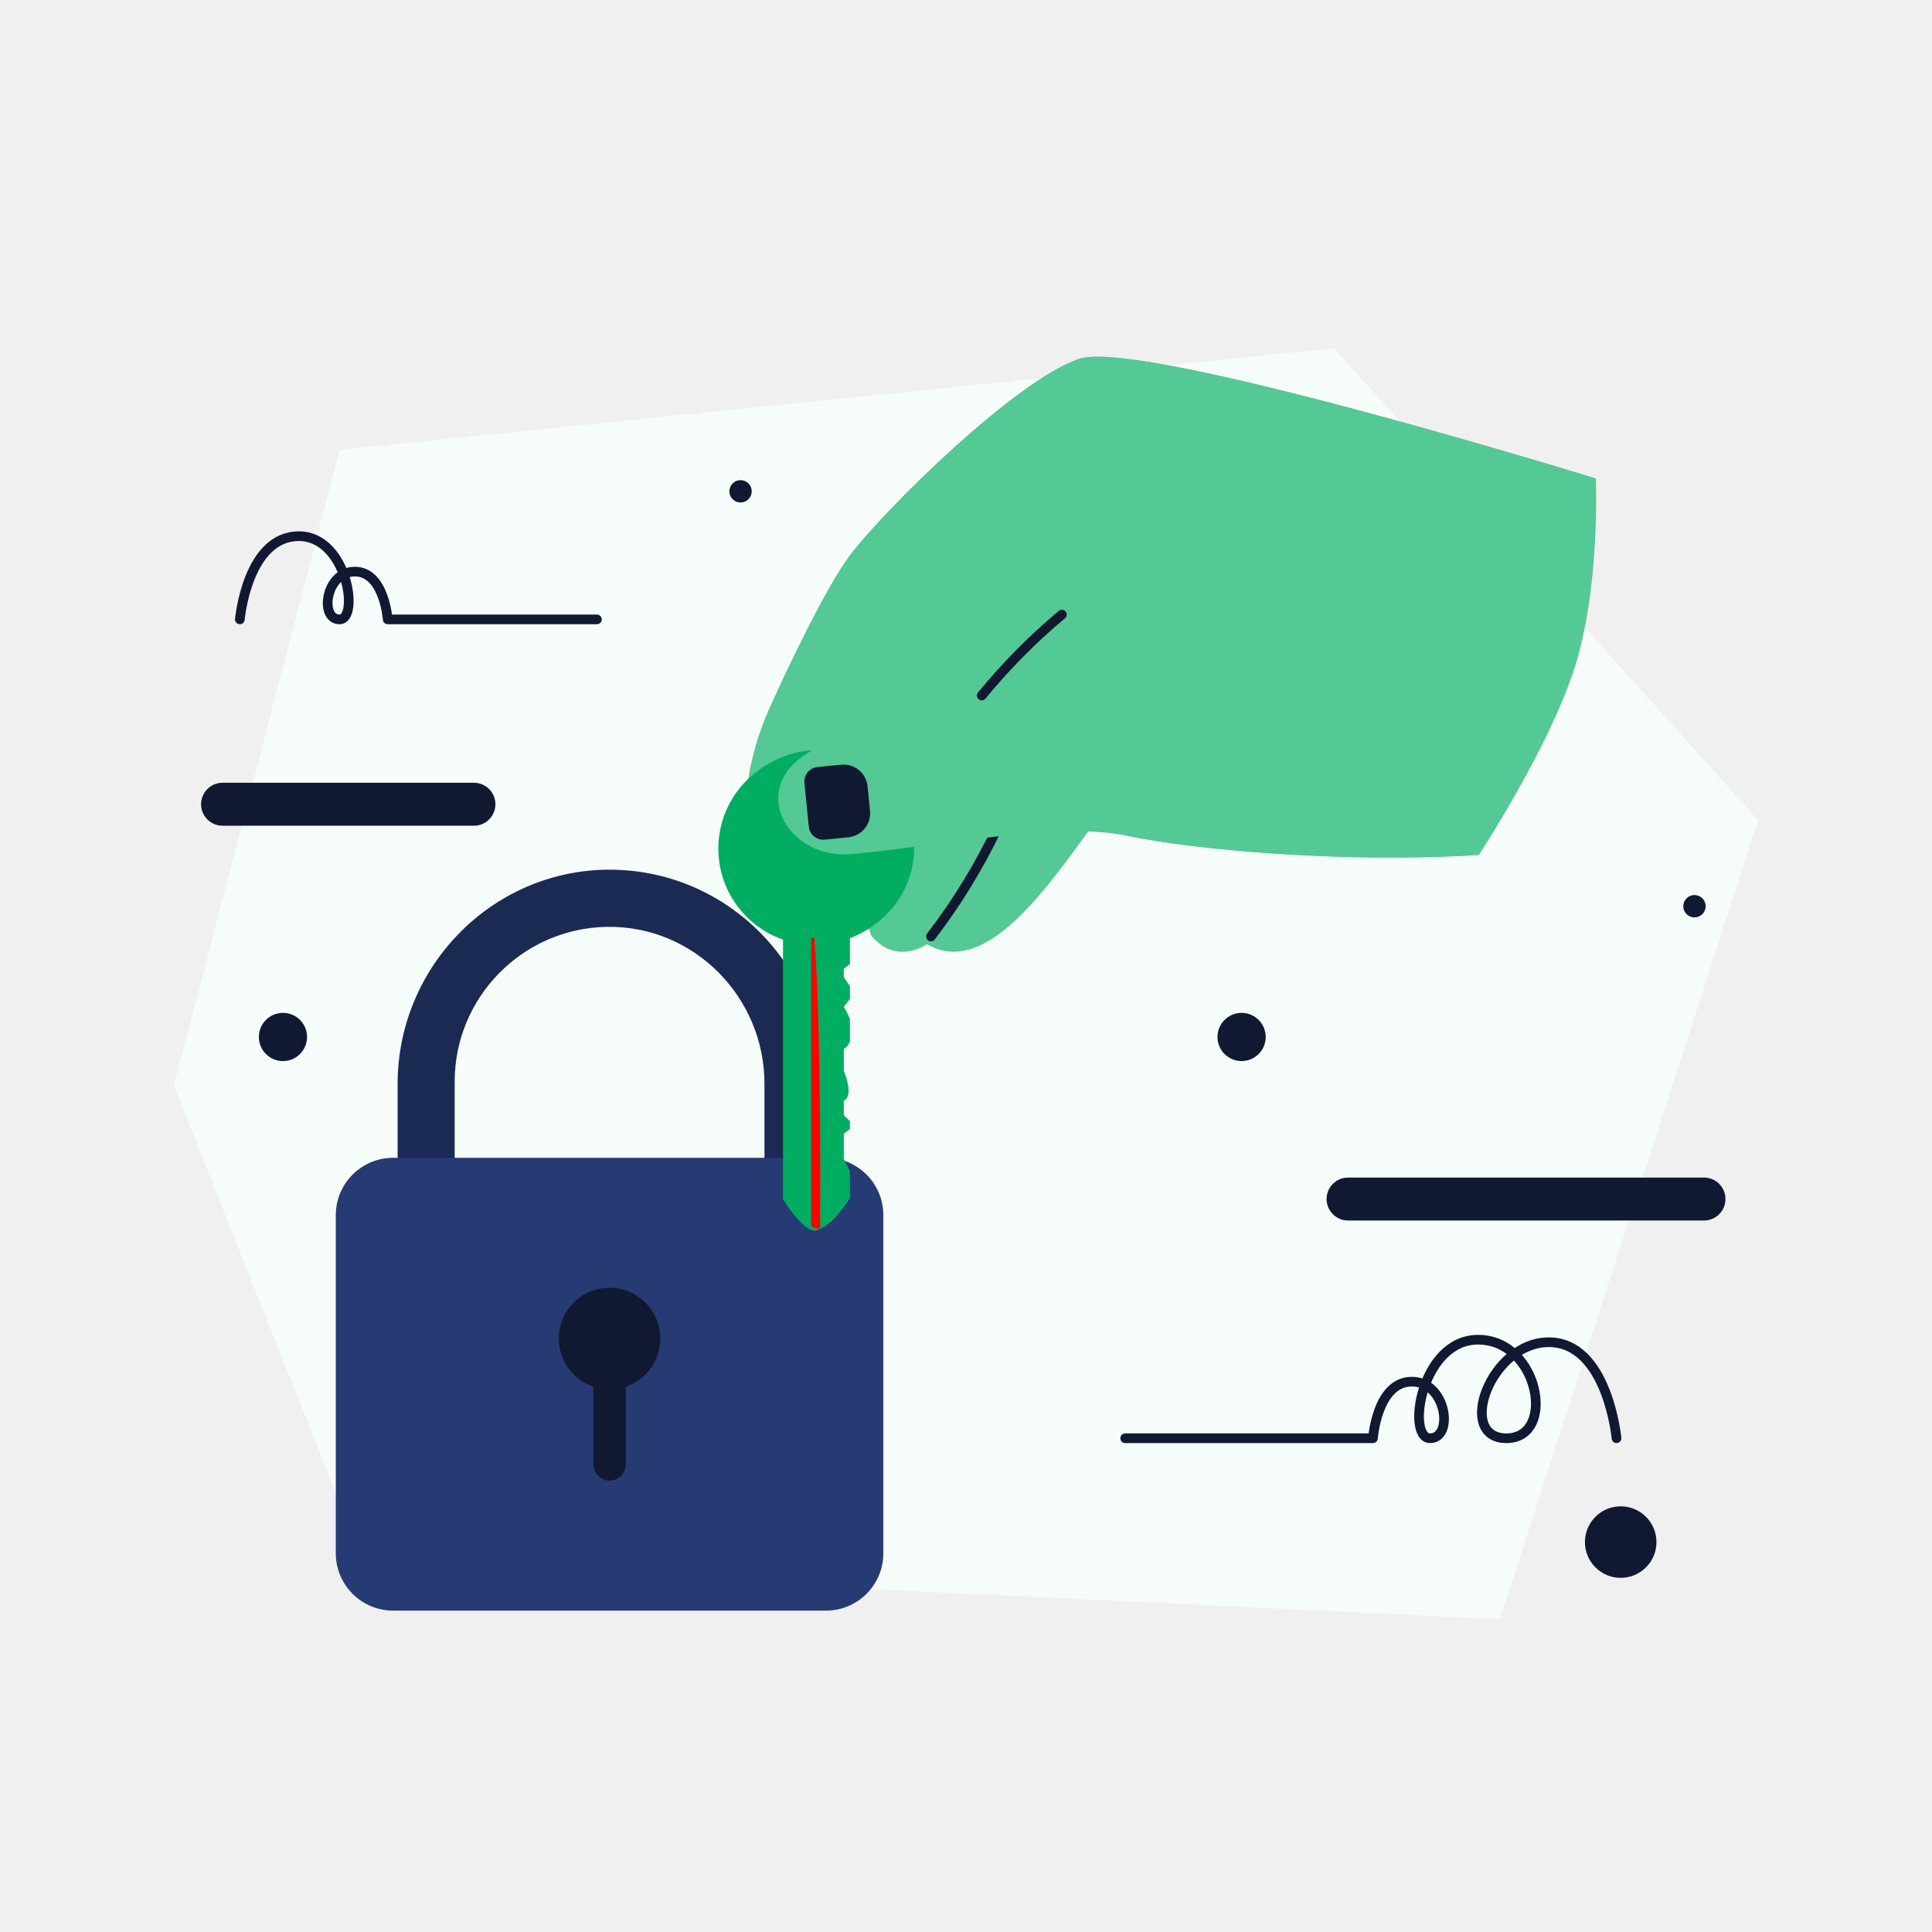
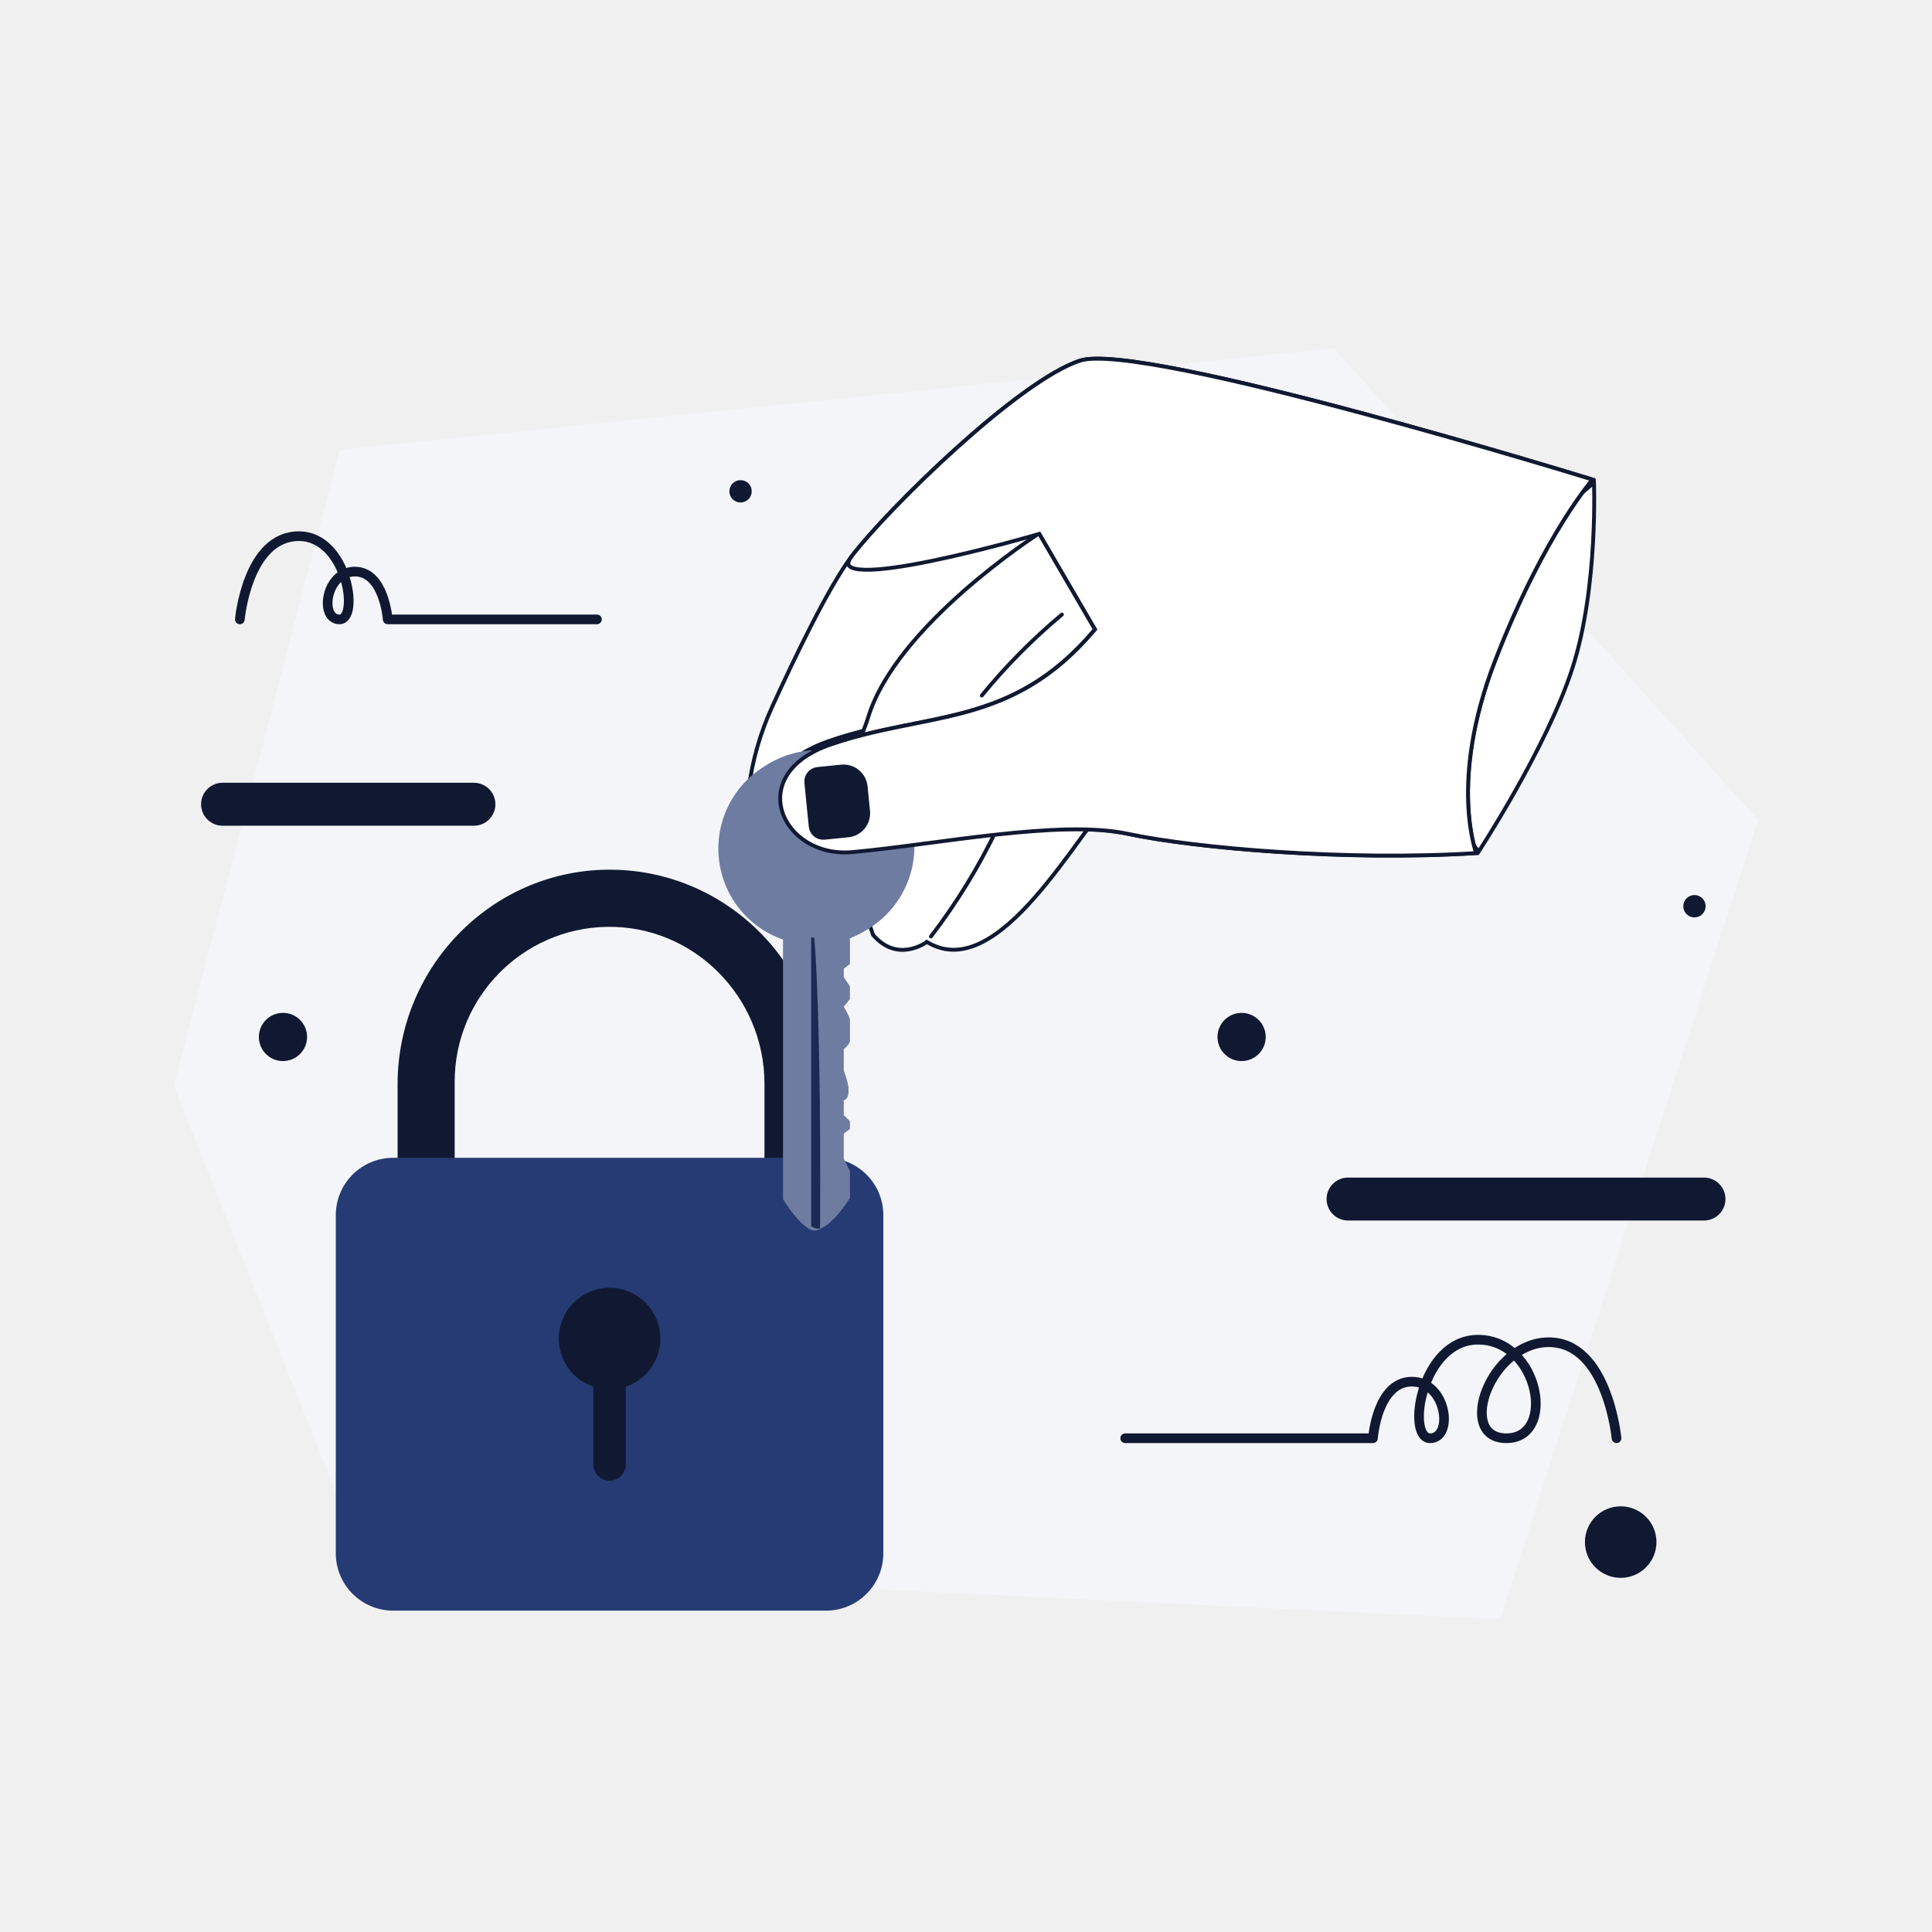
<svg xmlns="http://www.w3.org/2000/svg" width="100" height="100" viewBox="0 0 100 100" fill="none">
-   <path d="M18.872 81.003L77.642 83.808L91.002 42.448L69.041 18.023L17.578 23.284L8.998 56.205L18.872 81.003Z" fill="#F6FCF9" />
+   <path d="M18.872 81.003L77.643 83.808L91.003 42.448L69.041 18.023L17.578 23.284L8.998 56.205L18.872 81.003Z" fill="#F4F5F8" />
  <path d="M24.531 40.766H11.519C11.043 40.766 10.658 41.151 10.658 41.627C10.658 42.103 11.043 42.489 11.519 42.489H24.531C25.007 42.489 25.392 42.103 25.392 41.627C25.392 41.151 25.007 40.766 24.531 40.766Z" fill="#101931" stroke="#101931" stroke-width="0.5" stroke-miterlimit="10" />
-   <path d="M88.198 61.201H69.775C69.3 61.201 68.914 61.587 68.914 62.063C68.914 62.538 69.3 62.924 69.775 62.924H88.198C88.674 62.924 89.059 62.538 89.059 62.063C89.059 61.587 88.674 61.201 88.198 61.201Z" fill="#101931" stroke="#101931" stroke-width="0.5" stroke-miterlimit="10" />
-   <path d="M12.414 32.06C12.414 32.06 12.799 27.753 15.472 27.753C17.967 27.753 18.619 32.06 17.572 32.06C16.524 32.06 16.843 29.586 18.367 29.586C19.892 29.586 20.067 32.06 20.067 32.06H30.897M83.671 74.443C83.671 74.443 83.2 69.474 80.166 69.474C77.132 69.474 75.353 74.443 77.969 74.443C80.585 74.443 79.669 69.343 76.504 69.343C73.549 69.343 72.778 74.443 74.019 74.443C75.261 74.443 74.883 71.514 73.078 71.514C71.273 71.514 71.064 74.443 71.064 74.443H58.239" stroke="#101931" stroke-width="0.5" stroke-linecap="round" stroke-linejoin="round" />
+   <path d="M88.198 61.201H69.776C69.3 61.201 68.914 61.587 68.914 62.063C68.914 62.538 69.3 62.924 69.776 62.924H88.198C88.674 62.924 89.06 62.538 89.06 62.063C89.06 61.587 88.674 61.201 88.198 61.201Z" fill="#101931" stroke="#101931" stroke-width="0.5" stroke-miterlimit="10" />
+   <path d="M12.414 32.06C12.414 32.06 12.799 27.753 15.471 27.753C17.967 27.753 18.618 32.06 17.571 32.06C16.524 32.06 16.842 29.586 18.367 29.586C19.891 29.586 20.067 32.06 20.067 32.06H30.897M83.671 74.443C83.671 74.443 83.2 69.474 80.166 69.474C77.132 69.474 75.353 74.443 77.969 74.443C80.584 74.443 79.669 69.343 76.504 69.343C73.549 69.343 72.777 74.443 74.019 74.443C75.261 74.443 74.883 71.514 73.078 71.514C71.273 71.514 71.064 74.443 71.064 74.443H58.239" stroke="#101931" stroke-width="0.5" stroke-linecap="round" stroke-linejoin="round" />
  <path d="M87.706 47.234C87.887 47.234 88.034 47.087 88.034 46.906C88.034 46.724 87.887 46.577 87.706 46.577C87.524 46.577 87.377 46.724 87.377 46.906C87.377 47.087 87.524 47.234 87.706 47.234Z" fill="#101931" stroke="#101931" stroke-width="0.5" stroke-miterlimit="10" />
  <path d="M38.331 25.759C38.512 25.759 38.659 25.611 38.659 25.43C38.659 25.249 38.512 25.102 38.331 25.102C38.149 25.102 38.002 25.249 38.002 25.43C38.002 25.611 38.149 25.759 38.331 25.759Z" fill="#101931" stroke="#101931" stroke-width="0.5" stroke-miterlimit="10" />
-   <path d="M14.646 54.671C15.197 54.671 15.643 54.224 15.643 53.673C15.643 53.122 15.197 52.676 14.646 52.676C14.095 52.676 13.649 53.122 13.649 53.673C13.649 54.224 14.095 54.671 14.646 54.671Z" fill="#101931" stroke="#101931" stroke-width="0.5" stroke-miterlimit="10" />
+   <path d="M14.646 54.671C15.197 54.671 15.644 54.224 15.644 53.673C15.644 53.122 15.197 52.676 14.646 52.676C14.095 52.676 13.649 53.122 13.649 53.673C13.649 54.224 14.095 54.671 14.646 54.671Z" fill="#101931" stroke="#101931" stroke-width="0.5" stroke-miterlimit="10" />
  <path d="M64.265 54.671C64.816 54.671 65.263 54.224 65.263 53.673C65.263 53.122 64.816 52.676 64.265 52.676C63.714 52.676 63.267 53.122 63.267 53.673C63.267 54.224 63.714 54.671 64.265 54.671Z" fill="#101931" stroke="#101931" stroke-width="0.5" stroke-miterlimit="10" />
  <path d="M83.887 81.419C84.771 81.419 85.488 80.702 85.488 79.818C85.488 78.934 84.771 78.217 83.887 78.217C83.003 78.217 82.286 78.934 82.286 79.818C82.286 80.702 83.003 81.419 83.887 81.419Z" fill="#101931" stroke="#101931" stroke-width="0.5" stroke-miterlimit="10" />
-   <path d="M42.516 64.141H39.574C39.573 64.141 39.571 64.141 39.57 64.14C39.569 64.139 39.569 64.137 39.569 64.136V56.1C39.569 51.6 35.908 47.894 31.407 47.974C27.05 48.05 23.534 51.615 23.534 55.987V63.587C23.534 63.589 23.533 63.59 23.532 63.591C23.531 63.592 23.529 63.593 23.528 63.593H20.585C20.584 63.593 20.583 63.592 20.582 63.591C20.581 63.59 20.58 63.589 20.58 63.587V56.116C20.58 49.96 25.592 44.91 31.747 45.016C37.706 45.122 42.522 50.002 42.522 55.985V64.135C42.522 64.136 42.522 64.137 42.521 64.138C42.521 64.138 42.521 64.139 42.52 64.139C42.52 64.14 42.519 64.141 42.518 64.141C42.517 64.141 42.517 64.141 42.516 64.141Z" fill="#1B2A52" />
+   <path d="M42.516 64.141H39.574C39.572 64.141 39.571 64.141 39.57 64.14C39.569 64.139 39.569 64.137 39.569 64.136V56.1C39.569 51.6 35.908 47.894 31.407 47.974C27.05 48.05 23.534 51.615 23.534 55.987V63.587C23.534 63.589 23.533 63.59 23.532 63.591C23.531 63.592 23.529 63.593 23.528 63.593H20.585C20.584 63.593 20.583 63.592 20.582 63.591C20.581 63.59 20.58 63.589 20.58 63.587V56.116C20.58 49.96 25.592 44.91 31.747 45.016C37.706 45.122 42.522 50.002 42.522 55.985V64.135C42.522 64.136 42.521 64.137 42.521 64.138C42.521 64.138 42.521 64.139 42.52 64.139C42.52 64.14 42.519 64.141 42.518 64.141C42.517 64.141 42.517 64.141 42.516 64.141Z" fill="#101931" />
  <path d="M42.752 59.928H20.349C18.71 59.928 17.381 61.257 17.381 62.896V80.398C17.381 82.037 18.71 83.366 20.349 83.366H42.752C44.392 83.366 45.721 82.037 45.721 80.398V62.896C45.721 61.257 44.392 59.928 42.752 59.928Z" fill="#263B74" />
  <path d="M31.551 66.904C32.865 66.904 33.93 67.97 33.93 69.284C33.93 70.598 32.865 71.663 31.551 71.663C30.237 71.663 29.172 70.598 29.172 69.284C29.172 67.97 30.237 66.904 31.551 66.904Z" fill="#101931" stroke="#101931" stroke-width="0.5" />
  <path d="M31.551 68.481C31.878 68.481 32.143 68.746 32.144 69.073V75.797C32.143 76.124 31.878 76.39 31.551 76.39C31.224 76.39 30.958 76.124 30.958 75.797V69.073L30.97 68.954C31.025 68.684 31.264 68.481 31.551 68.481Z" fill="#101931" stroke="#101931" stroke-width="0.5" />
-   <path d="M82.6 24.771C82.6 24.771 82.845 30.372 81.494 34.581C80.143 38.789 76.544 44.249 76.544 44.249L69.789 35.658L82.6 24.771ZM58.17 40.692C55.853 43.087 51.791 51.108 47.974 48.87C47.974 48.87 46.425 49.999 45.1 48.438L42.257 39.997L49.706 26.692L56.669 27.197L60.133 33.419L58.17 40.692Z" fill="#54C895" />
-   <path d="M76.543 44.249C69.753 44.688 61.865 44.005 58.351 43.255C54.837 42.505 48.861 43.63 44.127 44.205C39.77 44.733 37.916 40.187 42.95 38.445C47.986 36.703 52.3 37.595 56.558 32.565L53.75 27.75C53.75 27.75 46.465 32.44 45.033 37.157C43.602 41.873 38.068 45.337 38.068 45.337L38.657 40.8C38.847 39.333 39.256 37.903 39.87 36.556C40.97 34.145 42.797 30.317 44.006 28.728C45.834 26.325 52.636 19.628 55.875 18.569C59.114 17.509 82.602 24.768 82.602 24.768C82.602 24.768 80.059 27.565 77.481 34.226C75.035 40.546 76.543 44.249 76.543 44.249Z" fill="#54C895" />
-   <path d="M48.185 48.472C49.528 46.721 50.683 44.834 51.63 42.842M54.964 31.809C53.453 33.072 52.064 34.476 50.816 36" stroke="#101931" stroke-width="0.5" stroke-linecap="round" stroke-linejoin="round" />
-   <path d="M42.27 63.681C42.486 63.631 42.73 63.438 42.961 63.203C43.052 63.11 43.141 63.01 43.225 62.909C43.435 62.656 43.63 62.39 43.808 62.113V60.717L43.489 60.067V58.771L43.808 58.539V58.132L43.489 57.819V57.05C43.489 57.05 44.056 56.969 43.489 55.511V54.4C43.626 54.304 43.736 54.175 43.808 54.024V52.85C43.725 52.627 43.618 52.414 43.489 52.214L43.808 51.809V51.15L43.489 50.675V50.24L43.808 49.998V48.633C43.991 48.569 44.171 48.495 44.346 48.41C45.383 47.906 46.214 47.058 46.696 46.011C47.179 44.963 47.284 43.781 46.993 42.665C46.701 41.549 46.032 40.569 45.099 39.891C44.167 39.212 43.028 38.879 41.876 38.946C40.725 39.013 39.633 39.478 38.785 40.26C37.938 41.042 37.388 42.094 37.229 43.237C37.07 44.379 37.312 45.541 37.913 46.525C38.515 47.509 39.439 48.254 40.528 48.633V62.073C40.689 62.329 40.863 62.577 41.05 62.814C41.126 62.91 41.206 63.007 41.289 63.099C41.535 63.371 41.804 63.608 42.039 63.674C42.08 63.686 42.122 63.692 42.164 63.693C42.2 63.693 42.235 63.689 42.27 63.681ZM41.042 41.069C41.042 40.846 41.108 40.629 41.232 40.443C41.355 40.258 41.531 40.113 41.737 40.028C41.943 39.943 42.17 39.92 42.388 39.964C42.607 40.007 42.807 40.115 42.965 40.272C43.123 40.43 43.23 40.63 43.273 40.849C43.317 41.068 43.294 41.294 43.209 41.5C43.124 41.706 42.979 41.882 42.794 42.006C42.609 42.129 42.391 42.195 42.168 42.195C41.869 42.195 41.583 42.077 41.372 41.865C41.161 41.654 41.042 41.368 41.042 41.069Z" fill="#00AD61" />
-   <path d="M42.345 38.834C41.166 38.833 40.024 39.25 39.123 40.011C38.222 40.772 37.62 41.828 37.423 42.99C37.226 44.153 37.448 45.348 38.049 46.363C38.65 47.378 39.591 48.147 40.705 48.534V61.974C40.866 62.23 41.041 62.478 41.228 62.715C41.304 62.811 41.385 62.907 41.468 63C41.713 63.272 41.983 63.509 42.218 63.575C42.259 63.587 42.301 63.593 42.343 63.593C42.377 63.593 42.41 63.589 42.443 63.581C42.659 63.532 42.904 63.34 43.133 63.104C43.225 63.011 43.315 62.91 43.398 62.81C43.608 62.557 43.803 62.291 43.981 62.014V60.615L43.663 59.965V58.669L43.981 58.438V58.031L43.663 57.718V56.95C43.663 56.95 44.23 56.87 43.663 55.412V54.3C43.8 54.204 43.909 54.075 43.981 53.925V52.749C43.898 52.527 43.791 52.314 43.663 52.114L43.981 51.708V51.05L43.663 50.575V50.141L43.981 49.899V48.532C44.165 48.468 44.344 48.394 44.519 48.309C45.361 47.9 46.072 47.262 46.568 46.468C47.065 45.675 47.329 44.757 47.328 43.821V43.814C47.327 42.493 46.801 41.227 45.867 40.293C44.932 39.36 43.666 38.835 42.345 38.834ZM42.345 39.842C42.568 39.842 42.785 39.908 42.971 40.032C43.156 40.156 43.3 40.331 43.385 40.537C43.471 40.743 43.493 40.969 43.449 41.188C43.406 41.406 43.299 41.607 43.141 41.764C42.984 41.922 42.783 42.029 42.565 42.072C42.346 42.116 42.12 42.093 41.914 42.008C41.708 41.923 41.532 41.779 41.409 41.594C41.285 41.408 41.219 41.191 41.219 40.968C41.219 40.669 41.338 40.383 41.549 40.172C41.76 39.961 42.046 39.842 42.345 39.842Z" fill="#00AD61" />
-   <path d="M42.22 63.572C41.983 63.506 41.713 63.269 41.47 62.997C41.386 62.905 41.306 62.808 41.23 62.713C41.23 55.32 41.453 49.344 41.727 49.344C41.999 49.344 42.222 55.375 42.222 62.814C42.221 63.069 42.22 63.322 42.22 63.572Z" fill="#00AD61" />
-   <path d="M42.455 61.034C42.455 61.904 42.452 62.755 42.447 63.579C42.414 63.587 42.38 63.59 42.346 63.591H42.322H42.304H42.294C42.268 63.588 42.242 63.582 42.217 63.575L42.195 63.568L42.184 63.564L42.172 63.56L42.15 63.55L42.127 63.54L42.108 63.532L42.09 63.522L42.083 63.519L42.077 63.515L42.065 63.509L42.05 63.5L42.032 63.489C42.026 63.486 42.02 63.482 42.014 63.478L41.992 63.465L41.986 63.461C41.794 63.329 41.62 63.173 41.468 62.996C41.464 62.355 41.462 61.701 41.462 61.033C41.462 55.369 41.591 50.522 41.773 48.53H42.144C42.327 50.523 42.455 55.37 42.455 61.034Z" fill="#00AD61" />
-   <path d="M42.455 61.034C42.455 61.904 42.452 62.755 42.447 63.579C42.414 63.587 42.38 63.59 42.346 63.591H42.322H42.304H42.294C42.268 63.587 42.242 63.582 42.217 63.575L42.195 63.568L42.184 63.564L42.172 63.56L42.15 63.55L42.127 63.54L42.108 63.532L42.09 63.522L42.083 63.519L42.065 63.509L42.05 63.5L42.032 63.489H42.029C42.015 63.481 42 63.472 41.986 63.463V48.531H42.144C42.327 50.523 42.455 55.37 42.455 61.034Z" fill="#FF0000" />
-   <path d="M43.666 50.138V50.573L43.985 51.048V51.706L43.666 52.111C43.795 52.312 43.901 52.525 43.985 52.748V53.922C43.913 54.073 43.803 54.202 43.666 54.298V55.412C44.233 56.87 43.666 56.95 43.666 56.95V57.72L43.985 58.033V58.44L43.666 58.672V59.968L43.985 60.617V62.014C43.806 62.291 43.611 62.556 43.4 62.808V48.532H43.985V49.897L43.666 50.138ZM43.4 48.532V62.808C43.316 62.908 43.227 63.008 43.136 63.102V48.532H43.4ZM42.345 38.834C41.457 38.834 40.585 39.071 39.819 39.52C39.053 39.97 38.421 40.616 37.988 41.392C37.556 42.167 37.338 43.044 37.357 43.932C37.377 44.82 37.633 45.687 38.1 46.443C39.405 45.227 42.441 43.123 47.33 43.814C47.328 42.493 46.802 41.227 45.868 40.293C44.933 39.359 43.666 38.834 42.345 38.834ZM42.345 42.094C42.122 42.094 41.905 42.028 41.72 41.904C41.535 41.78 41.39 41.604 41.305 41.398C41.22 41.193 41.198 40.966 41.241 40.748C41.285 40.53 41.392 40.329 41.55 40.172C41.707 40.014 41.908 39.907 42.126 39.864C42.344 39.82 42.571 39.843 42.776 39.928C42.982 40.013 43.158 40.157 43.282 40.343C43.406 40.528 43.471 40.745 43.471 40.968C43.471 41.116 43.442 41.262 43.386 41.399C43.329 41.536 43.246 41.66 43.142 41.764C43.037 41.869 42.913 41.952 42.776 42.008C42.639 42.065 42.493 42.094 42.345 42.094Z" fill="#00AD61" />
-   <path d="M76.543 44.25C69.753 44.688 61.865 44.005 58.351 43.255C54.837 42.505 48.498 43.809 44.127 44.206C40.377 44.544 38.319 40.041 42.95 38.446C47.988 36.711 52.3 37.596 56.558 32.565L53.75 27.75C53.75 27.75 42.178 31.133 44.006 28.73C45.834 26.327 52.636 19.63 55.875 18.57C59.114 17.511 82.602 24.77 82.602 24.77C82.602 24.77 80.059 27.567 77.481 34.228C75.035 40.547 76.543 44.25 76.543 44.25Z" fill="#54C895" />
+   <path d="M56.606 27.291L60.025 33.431L58.08 40.641C57.498 41.247 56.812 42.196 56.055 43.236C55.289 44.291 54.447 45.444 53.56 46.452C52.672 47.462 51.743 48.317 50.807 48.783C49.876 49.247 48.943 49.322 48.025 48.784L47.968 48.751L47.916 48.79H47.915C47.914 48.79 47.914 48.791 47.913 48.792C47.91 48.794 47.906 48.796 47.901 48.8C47.89 48.807 47.874 48.818 47.853 48.831C47.811 48.857 47.747 48.894 47.668 48.933C47.508 49.011 47.282 49.099 47.018 49.141C46.499 49.222 45.822 49.126 45.188 48.387L42.365 40.006L49.762 26.796L56.606 27.291ZM82.507 25.023C82.511 25.183 82.516 25.418 82.517 25.713C82.519 26.302 82.507 27.131 82.454 28.092C82.346 30.015 82.071 32.457 81.399 34.55C80.727 36.644 79.493 39.055 78.425 40.944C77.892 41.888 77.4 42.701 77.043 43.277C76.864 43.566 76.718 43.795 76.617 43.952C76.585 44.001 76.558 44.043 76.536 44.077L69.927 35.671L82.505 24.981C82.506 24.994 82.507 25.008 82.507 25.023Z" fill="white" stroke="#101931" stroke-width="0.2" />
+   <path d="M56.711 18.564C57.055 18.558 57.469 18.582 57.943 18.63C58.891 18.727 60.071 18.923 61.398 19.189C64.052 19.719 67.29 20.527 70.427 21.368C73.565 22.209 76.601 23.083 78.853 23.747C79.979 24.079 80.909 24.358 81.557 24.555C81.881 24.653 82.135 24.73 82.307 24.783C82.352 24.797 82.392 24.809 82.425 24.819C82.421 24.825 82.416 24.832 82.411 24.838C82.335 24.928 82.225 25.065 82.085 25.249C81.804 25.618 81.404 26.178 80.924 26.946C79.962 28.483 78.679 30.853 77.387 34.19C76.159 37.362 75.923 39.883 75.995 41.612C76.031 42.477 76.144 43.143 76.249 43.595C76.301 43.82 76.351 43.992 76.388 44.108C76.394 44.126 76.399 44.142 76.404 44.156C69.652 44.577 61.853 43.9 58.372 43.157C56.598 42.779 54.211 42.874 51.686 43.134C49.162 43.393 46.475 43.819 44.115 44.105C42.704 44.276 41.577 43.904 40.866 43.282C40.937 43.218 41.01 43.156 41.082 43.089C42.468 41.797 44.001 40.034 44.837 37.994C45.441 37.843 46.035 37.716 46.622 37.597C47.798 37.357 48.948 37.148 50.073 36.835C52.328 36.207 54.49 35.162 56.634 32.629L56.68 32.575L56.644 32.514L53.837 27.699L53.784 27.608L53.696 27.665V27.666H53.694C53.693 27.667 53.692 27.668 53.69 27.669C53.687 27.671 53.681 27.675 53.674 27.68C53.66 27.689 53.64 27.702 53.613 27.72C53.559 27.756 53.479 27.809 53.378 27.878C53.175 28.016 52.884 28.218 52.531 28.476C51.824 28.99 50.865 29.726 49.862 30.609C47.861 32.373 45.662 34.74 44.937 37.128C44.865 37.364 44.78 37.596 44.689 37.825C44.109 37.973 43.518 38.143 42.918 38.351C41.645 38.791 40.797 39.412 40.316 40.097C39.834 40.783 39.722 41.529 39.92 42.204C40.037 42.6 40.26 42.965 40.57 43.28C39.934 43.847 39.348 44.309 38.896 44.642C38.627 44.84 38.406 44.992 38.253 45.096C38.232 45.109 38.213 45.121 38.195 45.133L38.755 40.812C38.945 39.355 39.351 37.934 39.961 36.598C40.51 35.393 41.242 33.834 41.986 32.379C42.731 30.922 43.487 29.575 44.086 28.788C44.994 27.594 47.147 25.324 49.478 23.219C50.643 22.167 51.851 21.157 52.969 20.346C54.089 19.533 55.111 18.923 55.906 18.663C56.094 18.602 56.364 18.569 56.711 18.564ZM44.595 38.057C43.764 39.999 42.293 41.688 40.946 42.942C40.871 43.012 40.794 43.078 40.719 43.145C40.427 42.85 40.22 42.51 40.113 42.148C39.933 41.534 40.03 40.851 40.479 40.212C40.93 39.571 41.738 38.97 42.983 38.539C43.528 38.35 44.066 38.194 44.595 38.057Z" fill="white" stroke="#101931" stroke-width="0.2" />
+   <path d="M48.185 48.472C49.528 46.721 50.683 44.834 51.631 42.842M54.964 31.809C53.453 33.072 52.064 34.476 50.817 36" stroke="#101931" stroke-width="0.2" stroke-linecap="round" stroke-linejoin="round" />
+   <path d="M42.27 63.681C42.486 63.631 42.73 63.438 42.961 63.203C43.052 63.11 43.141 63.01 43.225 62.909C43.435 62.656 43.63 62.39 43.808 62.113V60.717L43.489 60.067V58.771L43.808 58.539V58.132L43.489 57.819V57.05C43.489 57.05 44.056 56.969 43.489 55.511V54.4C43.626 54.304 43.736 54.175 43.808 54.024V52.85C43.725 52.627 43.618 52.414 43.489 52.214L43.808 51.809V51.15L43.489 50.675V50.24L43.808 49.998V48.633C43.991 48.569 44.171 48.495 44.346 48.41C45.383 47.906 46.214 47.058 46.696 46.011C47.179 44.963 47.284 43.781 46.992 42.665C46.701 41.549 46.032 40.569 45.099 39.891C44.166 39.212 43.027 38.879 41.876 38.946C40.725 39.013 39.632 39.478 38.785 40.26C37.938 41.042 37.388 42.094 37.229 43.237C37.07 44.379 37.312 45.541 37.913 46.525C38.515 47.509 39.439 48.254 40.528 48.633V62.073C40.689 62.329 40.863 62.577 41.05 62.814C41.126 62.91 41.206 63.007 41.289 63.099C41.535 63.371 41.804 63.608 42.039 63.674C42.08 63.686 42.122 63.692 42.164 63.693C42.2 63.693 42.235 63.689 42.27 63.681ZM41.042 41.069C41.042 40.846 41.108 40.629 41.232 40.443C41.355 40.258 41.531 40.113 41.737 40.028C41.943 39.943 42.169 39.92 42.388 39.964C42.607 40.007 42.807 40.115 42.965 40.272C43.123 40.43 43.23 40.63 43.273 40.849C43.317 41.068 43.294 41.294 43.209 41.5C43.124 41.706 42.979 41.882 42.794 42.006C42.609 42.129 42.391 42.195 42.168 42.195C41.869 42.195 41.583 42.077 41.372 41.865C41.161 41.654 41.042 41.368 41.042 41.069Z" fill="#6E7CA2" />
+   <path d="M42.345 38.834C41.166 38.833 40.024 39.25 39.123 40.011C38.222 40.772 37.62 41.828 37.423 42.99C37.226 44.153 37.448 45.348 38.049 46.363C38.65 47.378 39.591 48.147 40.705 48.534V61.974C40.866 62.23 41.041 62.478 41.228 62.715C41.304 62.811 41.384 62.907 41.468 63C41.713 63.272 41.982 63.509 42.218 63.575C42.259 63.587 42.301 63.593 42.343 63.593C42.377 63.593 42.41 63.589 42.443 63.581C42.659 63.532 42.904 63.34 43.133 63.104C43.225 63.011 43.314 62.91 43.398 62.81C43.608 62.557 43.803 62.291 43.981 62.014V60.615L43.663 59.965V58.669L43.981 58.438V58.031L43.663 57.718V56.95C43.663 56.95 44.23 56.87 43.663 55.412V54.3C43.8 54.204 43.909 54.075 43.981 53.925V52.749C43.898 52.527 43.791 52.314 43.663 52.114L43.981 51.708V51.05L43.663 50.575V50.141L43.981 49.899V48.532C44.165 48.468 44.344 48.394 44.519 48.309C45.361 47.9 46.072 47.262 46.568 46.468C47.065 45.675 47.329 44.757 47.328 43.821V43.814C47.327 42.493 46.801 41.227 45.867 40.293C44.932 39.36 43.666 38.835 42.345 38.834ZM42.345 39.842C42.568 39.842 42.785 39.908 42.971 40.032C43.156 40.156 43.3 40.331 43.385 40.537C43.471 40.743 43.493 40.969 43.449 41.188C43.406 41.406 43.299 41.607 43.141 41.764C42.984 41.922 42.783 42.029 42.565 42.072C42.346 42.116 42.12 42.093 41.914 42.008C41.708 41.923 41.532 41.779 41.409 41.594C41.285 41.408 41.219 41.191 41.219 40.968C41.219 40.669 41.338 40.383 41.549 40.172C41.76 39.961 42.046 39.842 42.345 39.842Z" fill="#6E7CA2" />
+   <path d="M42.22 63.572C41.983 63.506 41.713 63.269 41.47 62.997C41.386 62.905 41.306 62.808 41.23 62.713C41.23 55.32 41.453 49.344 41.727 49.344C41.999 49.344 42.222 55.375 42.222 62.814C42.221 63.069 42.22 63.322 42.22 63.572Z" fill="#6E7CA2" />
+   <path d="M42.455 61.034C42.455 61.904 42.452 62.755 42.446 63.579C42.414 63.587 42.38 63.59 42.346 63.591H42.322H42.304H42.294C42.268 63.588 42.242 63.582 42.217 63.575L42.195 63.568L42.183 63.564L42.172 63.56L42.15 63.55L42.127 63.54L42.108 63.532L42.09 63.522L42.083 63.519L42.076 63.515L42.064 63.509L42.05 63.5L42.032 63.489C42.026 63.486 42.019 63.482 42.013 63.478L41.991 63.465L41.985 63.461C41.794 63.329 41.619 63.173 41.467 62.996C41.464 62.355 41.462 61.701 41.462 61.033C41.462 55.369 41.591 50.522 41.773 48.53H42.143C42.326 50.523 42.455 55.37 42.455 61.034Z" fill="#6E7CA2" />
+   <path d="M42.455 61.034C42.455 61.904 42.452 62.755 42.447 63.579C42.414 63.587 42.38 63.59 42.346 63.591H42.322H42.304H42.294C42.268 63.587 42.242 63.582 42.217 63.575L42.195 63.568L42.184 63.564L42.172 63.56L42.15 63.55L42.127 63.54L42.108 63.532L42.09 63.522L42.083 63.519L42.065 63.509L42.05 63.5L42.032 63.489H42.029C42.015 63.481 42 63.472 41.986 63.463V48.531H42.144C42.327 50.523 42.455 55.37 42.455 61.034Z" fill="#1B2A52" />
+   <path d="M43.666 50.138V50.573L43.985 51.048V51.706L43.666 52.111C43.795 52.312 43.901 52.525 43.985 52.748V53.922C43.913 54.073 43.803 54.202 43.666 54.298V55.412C44.233 56.87 43.666 56.95 43.666 56.95V57.72L43.985 58.033V58.44L43.666 58.672V59.968L43.985 60.617V62.014C43.806 62.291 43.611 62.556 43.4 62.808V48.532H43.985V49.897L43.666 50.138ZM43.4 48.532V62.808C43.316 62.908 43.227 63.008 43.136 63.102V48.532H43.4ZM42.345 38.834C41.457 38.834 40.585 39.071 39.819 39.52C39.053 39.97 38.421 40.616 37.988 41.392C37.556 42.167 37.338 43.044 37.357 43.932C37.377 44.82 37.633 45.687 38.1 46.443C39.405 45.227 42.441 43.123 47.33 43.814C47.328 42.493 46.802 41.227 45.868 40.293C44.933 39.359 43.666 38.834 42.345 38.834ZM42.345 42.094C42.122 42.094 41.905 42.028 41.72 41.904C41.535 41.78 41.39 41.604 41.305 41.398C41.22 41.193 41.198 40.966 41.241 40.748C41.285 40.53 41.392 40.329 41.55 40.172C41.707 40.014 41.908 39.907 42.126 39.864C42.344 39.82 42.571 39.843 42.776 39.928C42.982 40.013 43.158 40.157 43.282 40.343C43.406 40.528 43.471 40.745 43.471 40.968C43.471 41.116 43.442 41.262 43.386 41.399C43.329 41.536 43.246 41.66 43.142 41.764C43.037 41.869 42.913 41.952 42.776 42.008C42.639 42.065 42.493 42.094 42.345 42.094Z" fill="#6E7CA2" />
+   <path d="M56.711 18.565C57.055 18.561 57.469 18.584 57.943 18.632C58.891 18.729 60.071 18.925 61.398 19.19C64.052 19.721 67.29 20.529 70.427 21.37C73.565 22.211 76.601 23.085 78.853 23.749C79.979 24.081 80.909 24.36 81.557 24.557C81.881 24.655 82.135 24.732 82.307 24.785C82.352 24.799 82.392 24.811 82.425 24.821C82.421 24.827 82.416 24.834 82.411 24.84C82.335 24.93 82.225 25.067 82.085 25.251C81.804 25.62 81.404 26.18 80.924 26.948C79.962 28.485 78.679 30.855 77.387 34.191C76.159 37.364 75.923 39.883 75.995 41.612C76.031 42.477 76.144 43.143 76.249 43.595C76.301 43.821 76.351 43.993 76.388 44.109C76.394 44.127 76.399 44.142 76.404 44.157C69.652 44.578 61.853 43.9 58.372 43.157C56.597 42.779 54.119 42.92 51.549 43.201C48.969 43.484 46.305 43.907 44.118 44.105C42.284 44.271 40.879 43.253 40.491 42.02C40.297 41.406 40.354 40.734 40.738 40.119C41.122 39.502 41.84 38.934 42.983 38.54C44.236 38.109 45.445 37.84 46.623 37.601C47.799 37.361 48.949 37.151 50.074 36.838C52.329 36.209 54.49 35.163 56.634 32.63L56.68 32.575L56.644 32.515L53.837 27.699L53.797 27.632L53.722 27.654H53.72C53.719 27.655 53.716 27.655 53.714 27.656C53.708 27.658 53.7 27.66 53.689 27.663C53.667 27.669 53.635 27.679 53.593 27.691C53.509 27.715 53.385 27.75 53.229 27.794C52.917 27.882 52.472 28.005 51.945 28.145C50.889 28.424 49.502 28.771 48.172 29.043C46.84 29.316 45.575 29.511 44.759 29.49C44.556 29.485 44.385 29.467 44.25 29.435C44.112 29.402 44.022 29.356 43.969 29.306C43.923 29.26 43.902 29.206 43.913 29.13C43.925 29.047 43.976 28.934 44.086 28.79C44.994 27.596 47.147 25.326 49.478 23.221C50.643 22.169 51.851 21.159 52.969 20.348C54.089 19.535 55.111 18.925 55.906 18.665C56.094 18.604 56.364 18.57 56.711 18.565Z" fill="white" stroke="#101931" stroke-width="0.2" />
  <path d="M42.111 42.764L41.885 40.498C41.871 40.366 41.911 40.234 41.995 40.132C42.079 40.029 42.2 39.964 42.332 39.951L43.561 39.828C43.825 39.801 44.089 39.881 44.294 40.049C44.499 40.217 44.629 40.459 44.656 40.723L44.783 41.994C44.809 42.258 44.73 42.522 44.562 42.727C44.394 42.932 44.152 43.062 43.888 43.089L42.659 43.212C42.527 43.225 42.395 43.185 42.292 43.101C42.19 43.017 42.125 42.896 42.111 42.764Z" fill="#101931" stroke="#101931" stroke-width="0.5" stroke-miterlimit="10" />
</svg>
